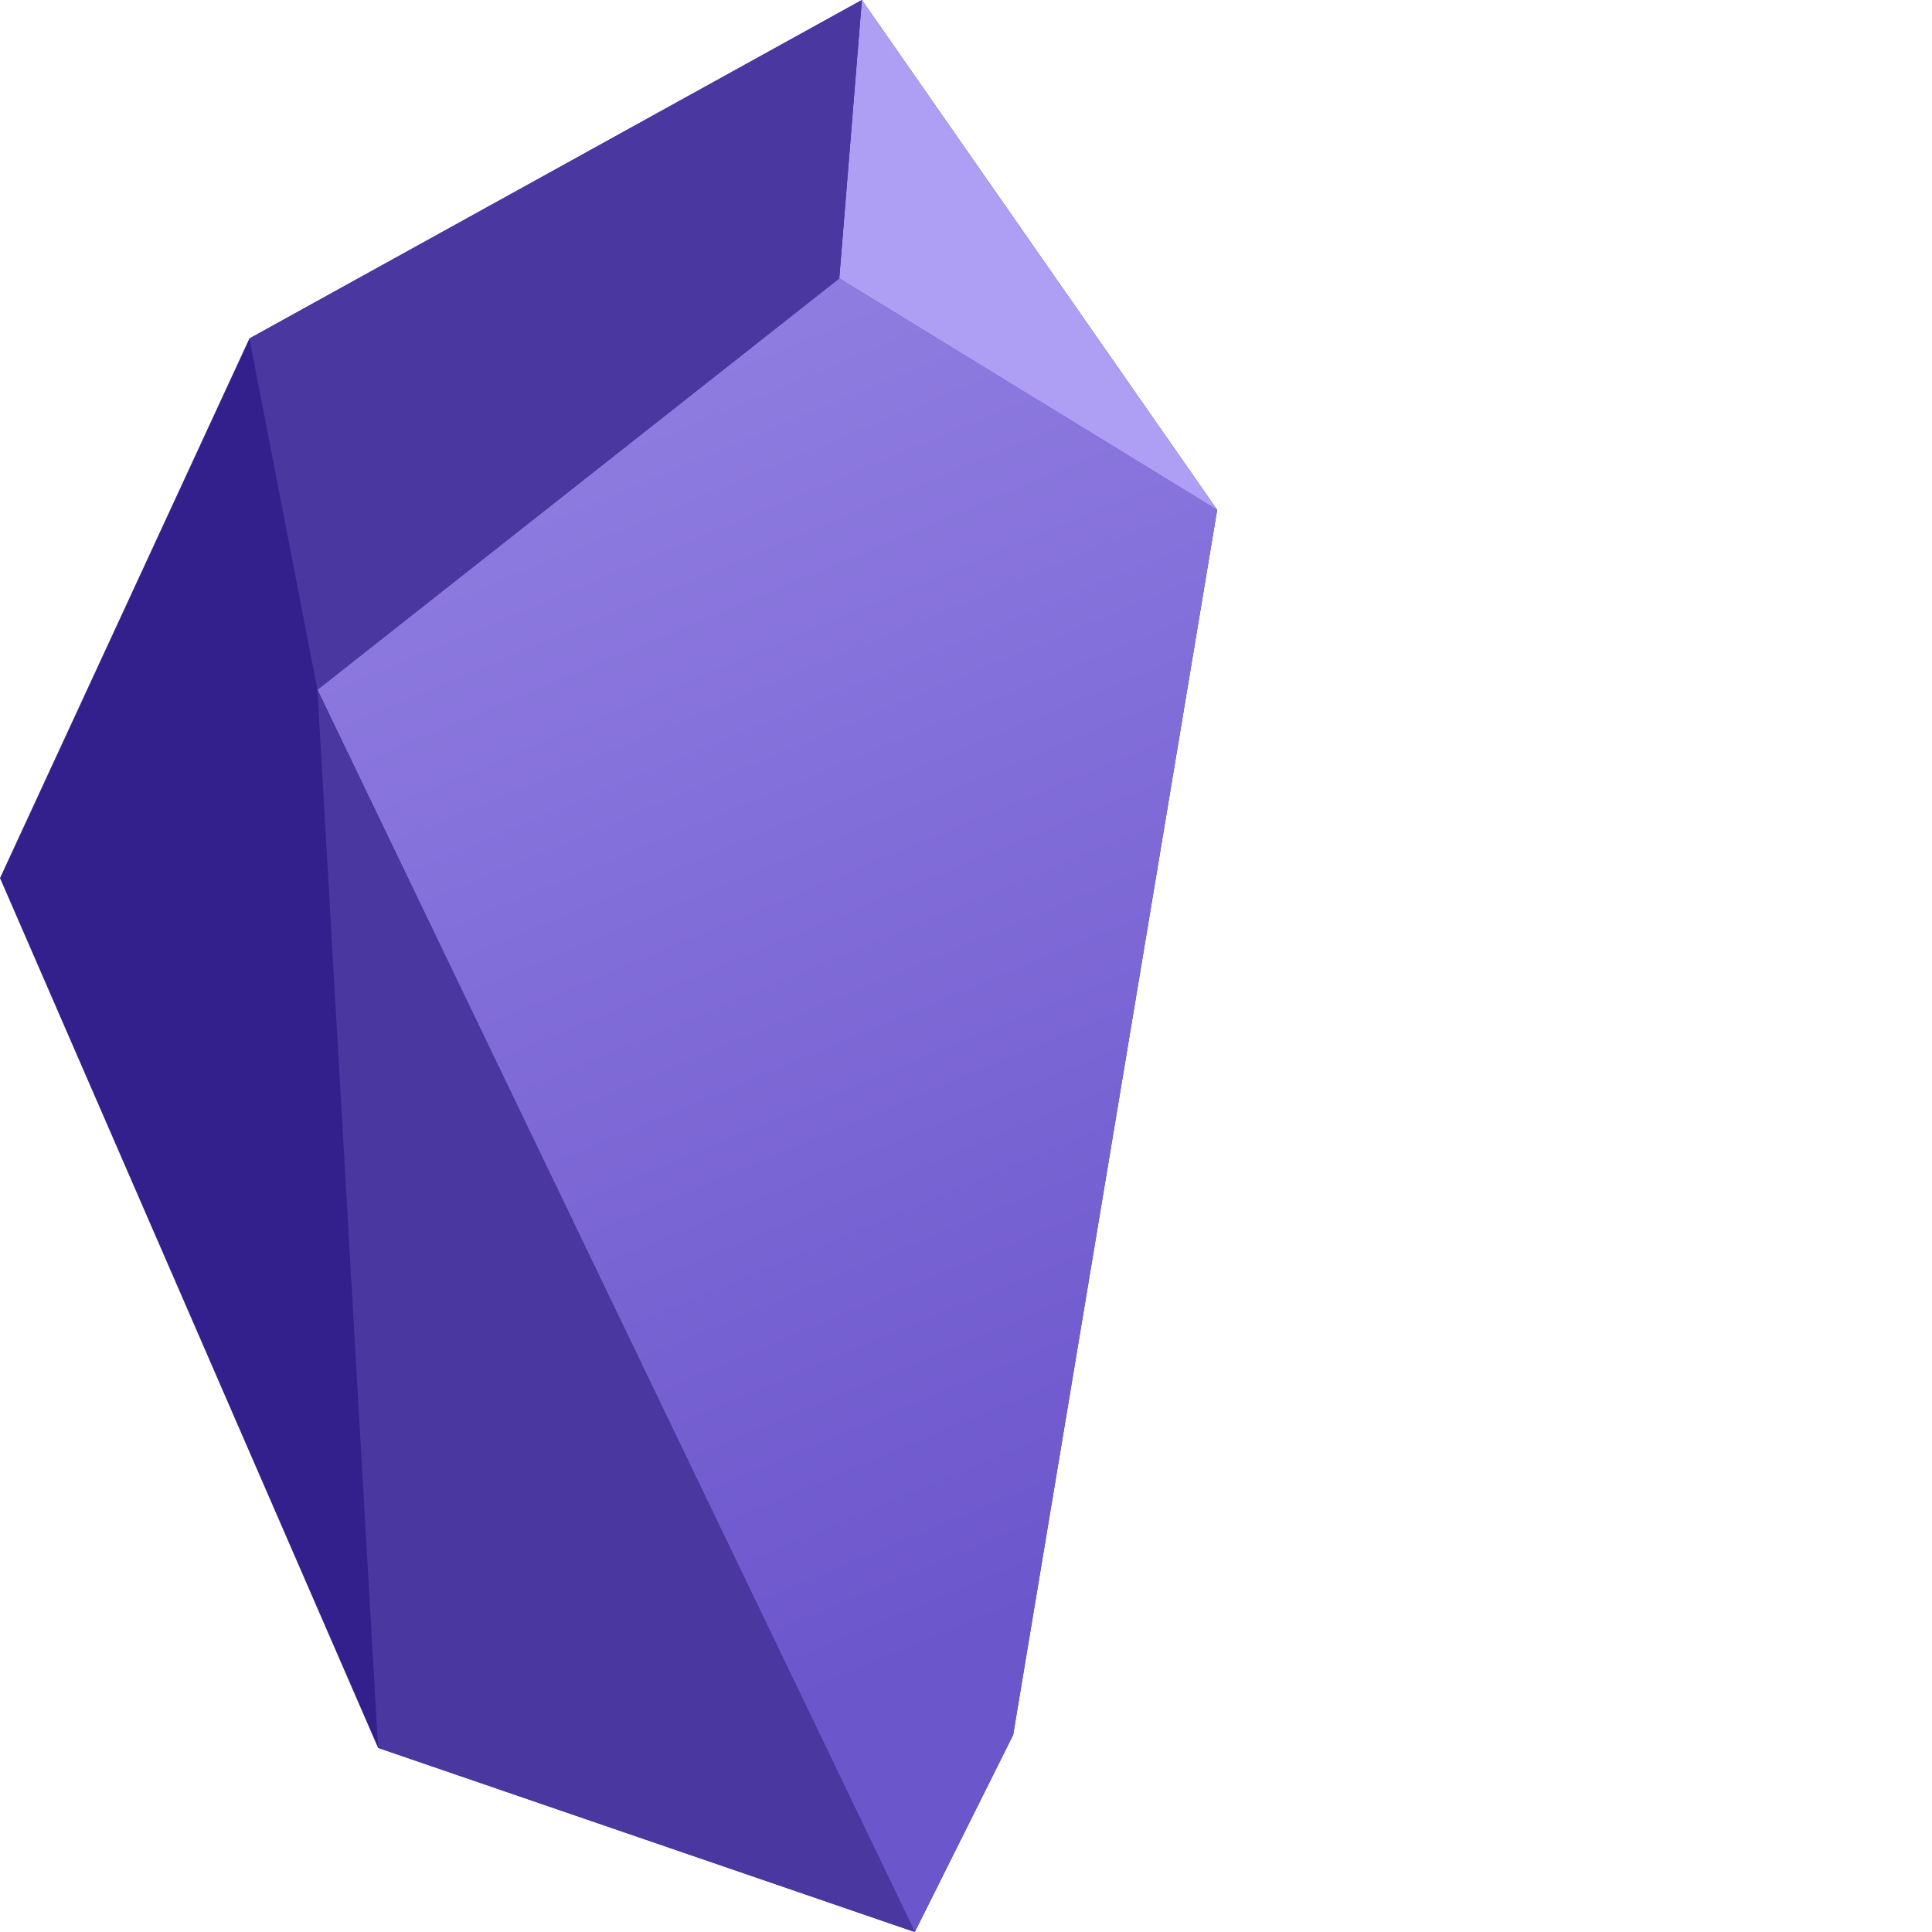
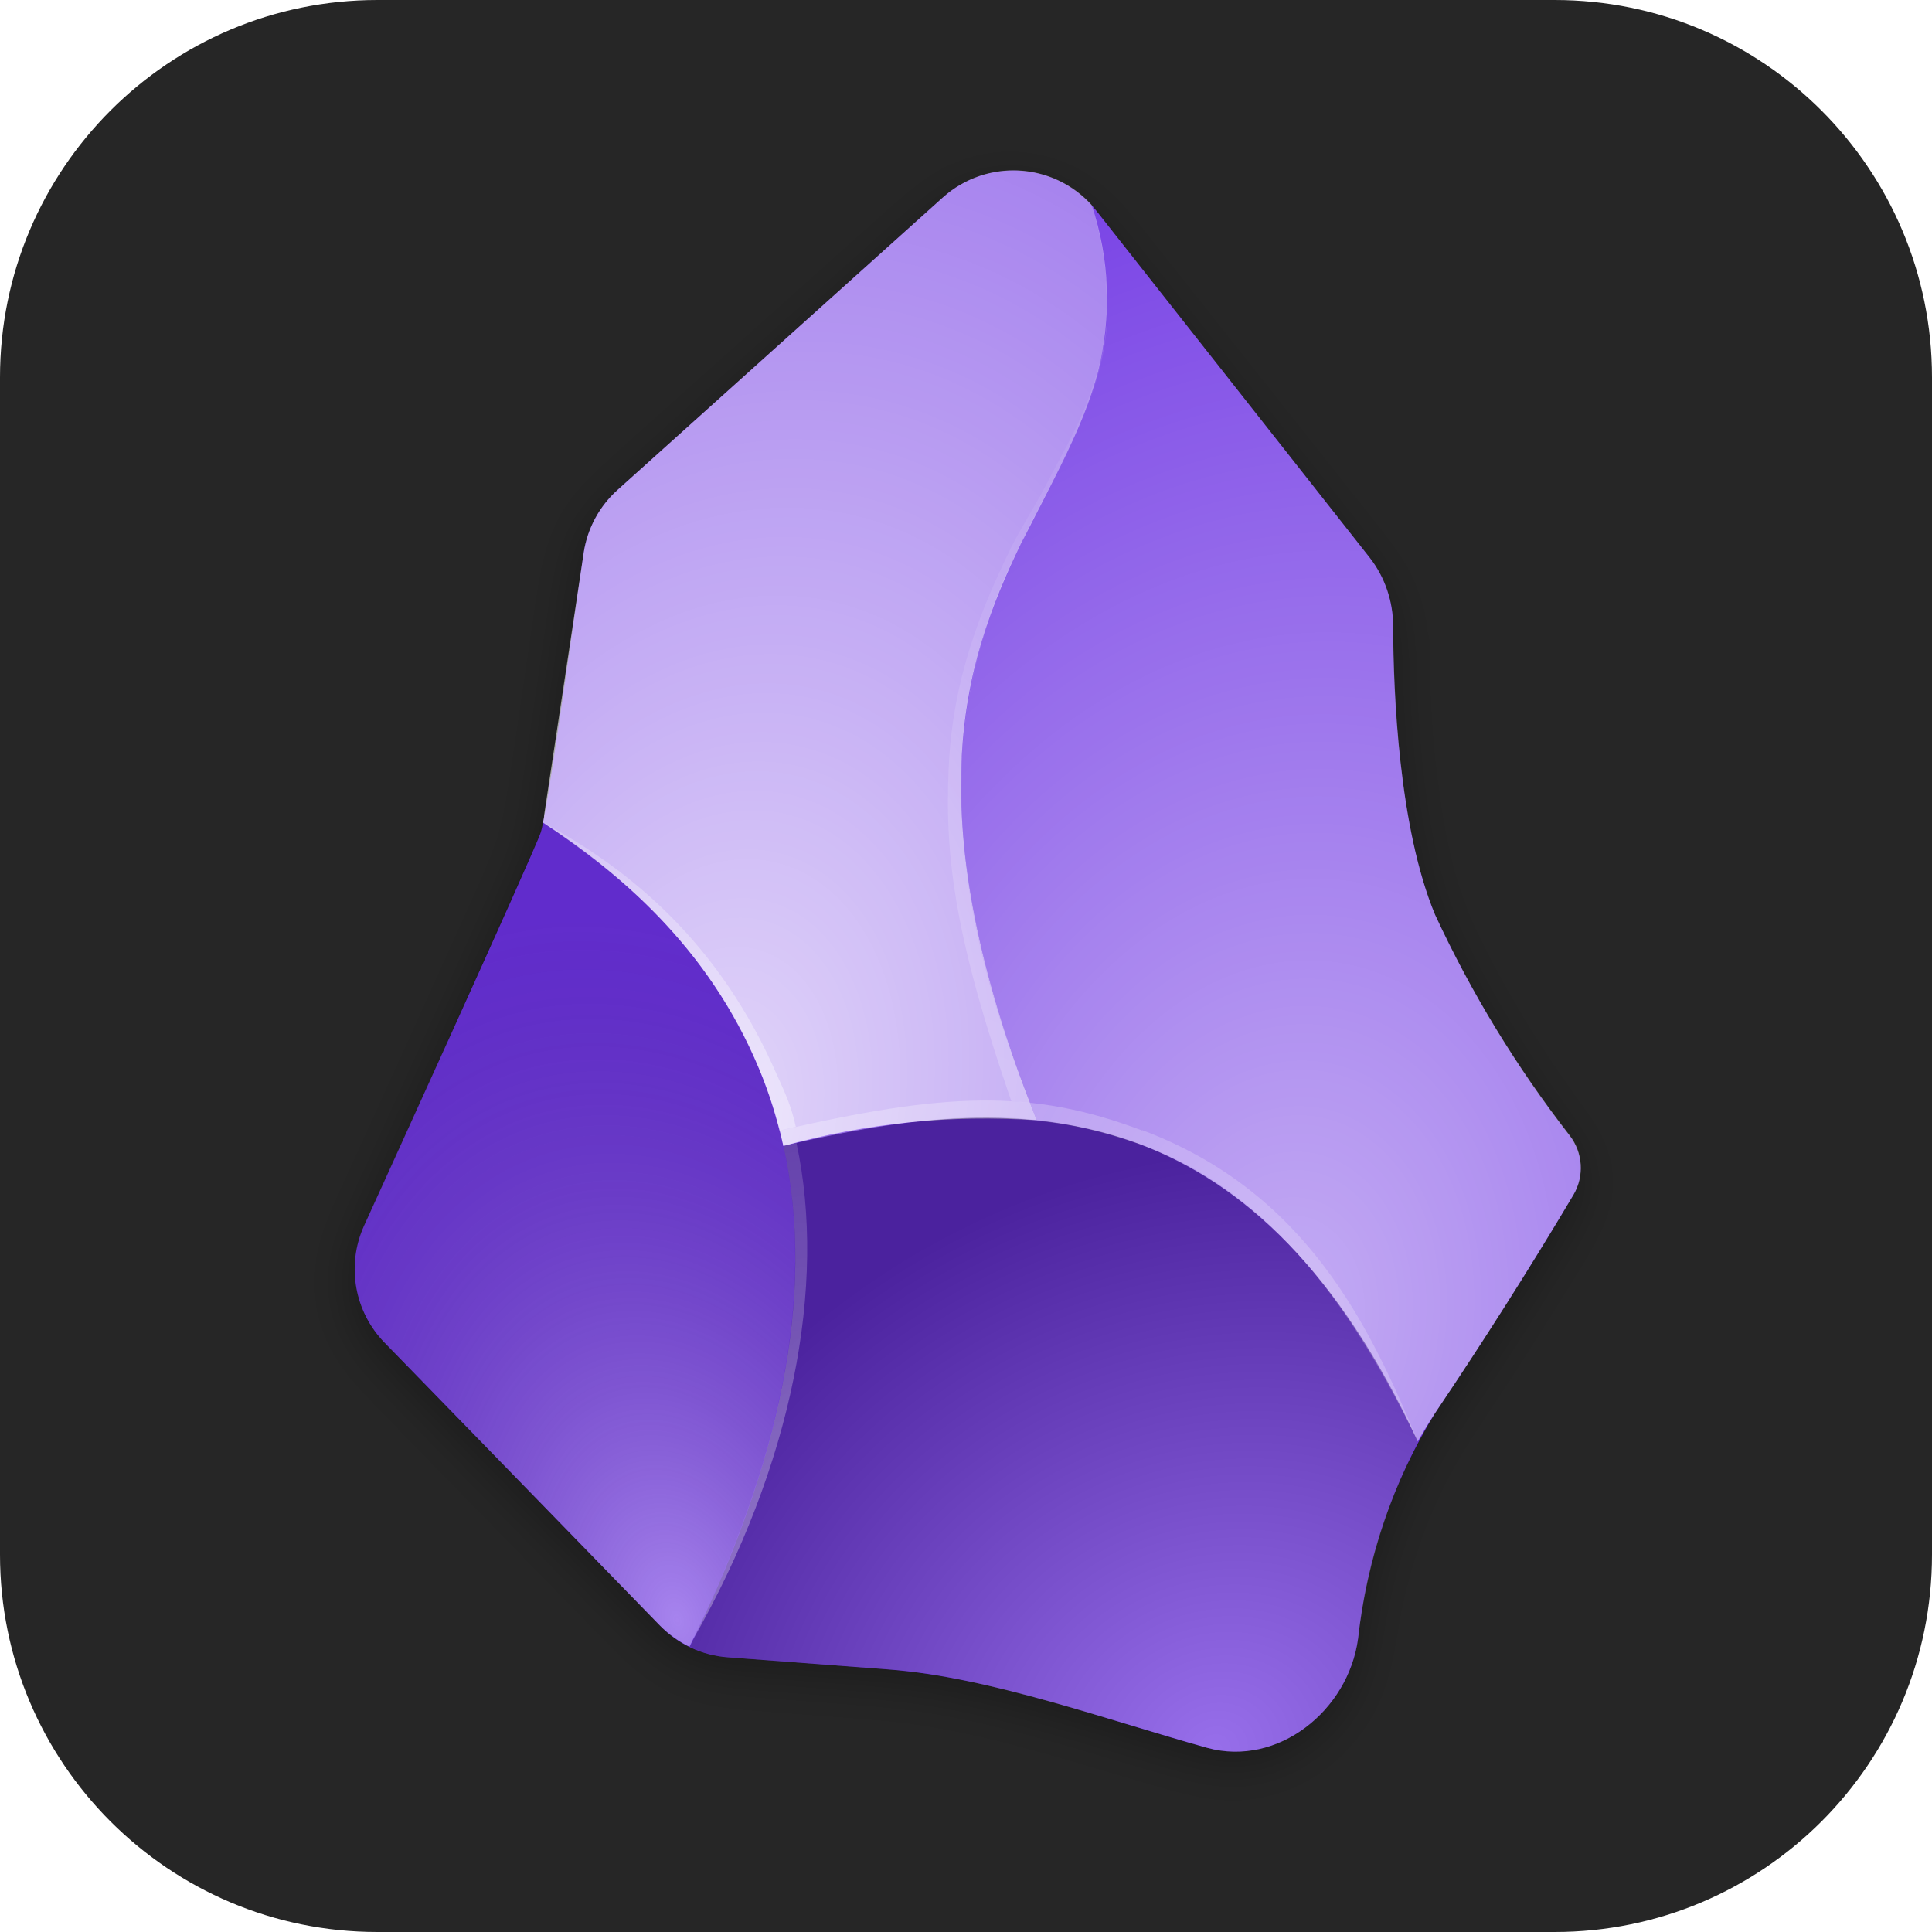
- <svg xmlns="http://www.w3.org/2000/svg" viewBox="0 0 100 100" width="30" height="30">
+ <svg xmlns="http://www.w3.org/2000/svg" id="custom-logo" width="512" height="512" viewBox="0 0 512 512" fill="none" style="height:100%;width:100%;">
  <defs>
-     <linearGradient id="a" x1="82.85" y1="30.41" x2="51.26" y2="105.9" gradientTransform="matrix(1, 0, 0, -1, -22.41, 110.97)" gradientUnits="userSpaceOnUse">
-       <stop offset="0" stop-color="#6c56cc" />
-       <stop offset="1" stop-color="#9785e5" />
-     </linearGradient>
+     <radialGradient id="b" cx="0" cy="0" r="1" gradientUnits="userSpaceOnUse" gradientTransform="matrix(-48 -185 123 -32 179 429.7)">
+       <stop stop-color="#fff" stop-opacity=".4" />
+       <stop offset="1" stop-opacity=".1" />
+     </radialGradient>
+     <radialGradient id="c" cx="0" cy="0" r="1" gradientUnits="userSpaceOnUse" gradientTransform="matrix(41 -310 229 30 341.6 351.3)">
+       <stop stop-color="#fff" stop-opacity=".6" />
+       <stop offset="1" stop-color="#fff" stop-opacity=".1" />
+     </radialGradient>
+     <radialGradient id="d" cx="0" cy="0" r="1" gradientUnits="userSpaceOnUse" gradientTransform="matrix(57 -261 178 39 190.5 296.3)">
+       <stop stop-color="#fff" stop-opacity=".8" />
+       <stop offset="1" stop-color="#fff" stop-opacity=".4" />
+     </radialGradient>
+     <radialGradient id="e" cx="0" cy="0" r="1" gradientUnits="userSpaceOnUse" gradientTransform="matrix(-79 -133 153 -90 321.4 464.2)">
+       <stop stop-color="#fff" stop-opacity=".3" />
+       <stop offset="1" stop-opacity=".3" />
+     </radialGradient>
+     <radialGradient id="f" cx="0" cy="0" r="1" gradientUnits="userSpaceOnUse" gradientTransform="matrix(-29 136 -92 -20 300.7 149.9)">
+       <stop stop-color="#fff" stop-opacity="0" />
+       <stop offset="1" stop-color="#fff" stop-opacity=".2" />
+     </radialGradient>
+     <radialGradient id="g" cx="0" cy="0" r="1" gradientUnits="userSpaceOnUse" gradientTransform="matrix(72 73 -155 153 137.8 225.2)">
+       <stop stop-color="#fff" stop-opacity=".2" />
+       <stop offset="1" stop-color="#fff" stop-opacity=".4" />
+     </radialGradient>
+     <radialGradient id="h" cx="0" cy="0" r="1" gradientUnits="userSpaceOnUse" gradientTransform="matrix(20 118 -251 43 215.1 273.7)">
+       <stop stop-color="#fff" stop-opacity=".1" />
+       <stop offset="1" stop-color="#fff" stop-opacity=".3" />
+     </radialGradient>
+     <radialGradient id="i" cx="0" cy="0" r="1" gradientUnits="userSpaceOnUse" gradientTransform="matrix(-162 -85 268 -510 374.4 371.7)">
+       <stop stop-color="#fff" stop-opacity=".2" />
+       <stop offset=".5" stop-color="#fff" stop-opacity=".2" />
+       <stop offset="1" stop-color="#fff" stop-opacity=".3" />
+     </radialGradient>
+     <filter id="a" x="80.1" y="37" width="351.1" height="443.2" filterUnits="userSpaceOnUse" color-interpolation-filters="sRGB">
+       <feFlood flood-opacity="0" result="BackgroundImageFix" />
+       <feBlend in="SourceGraphic" in2="BackgroundImageFix" result="shape" />
+       <feGaussianBlur stdDeviation="6.5" result="effect1_foregroundBlur_744_9191" />
+     </filter>
  </defs>
-   <polygon points="44.61 0 12.91 17.52 0 45.45 19.57 90.47 47.35 100 52.44 89.8 63 26.39 44.61 0" fill="#34208c" />
-   <polygon points="63 26.39 43.44 14.41 16.43 35.7 47.35 100 52.44 89.8 63 26.39" fill="url(#a)" />
-   <polygon points="63 26.39 63 26.39 44.61 0 43.44 14.41 63 26.39" fill="#af9ff4" />
-   <polygon points="43.44 14.41 44.61 0 12.91 17.52 16.43 35.7 43.44 14.41" fill="#4a37a0" />
-   <polygon points="16.43 35.7 19.57 90.47 47.35 100 16.43 35.7" fill="#4a37a0" />
+   <rect id="logo-bg" fill="#262626" width="512" height="512" rx="100" />
+   <g filter="url(#a)">
+     <path d="M359.2 437.5c-2.6 19-21.3 33.9-40 28.7-26.5-7.2-57.2-18.6-84.8-20.7l-42.4-3.2a28 28 0 0 1-18-8.3l-73-74.8a27.7 27.7 0 0 1-5.4-30.7s45-98.6 46.8-103.7c1.6-5.1 7.8-49.9 11.4-73.9a28 28 0 0 1 9-16.5L249 57.2a28 28 0 0 1 40.6 3.4l72.6 91.6a29.5 29.5 0 0 1 6.2 18.3c0 17.3 1.5 53 11.2 76a301.3 301.3 0 0 0 35.6 58.2 14 14 0 0 1 1 15.6c-6.3 10.7-18.9 31.3-36.6 57.6a142.2 142.2 0 0 0-20.5 59.6Z" fill="#000" fill-opacity=".3" />
+   </g>
+   <path id="arrow" d="M359.9 434.3c-2.6 19.1-21.3 34-40 28.9-26.4-7.3-57-18.7-84.7-20.8l-42.3-3.2a27.9 27.9 0 0 1-18-8.4l-73-75a27.9 27.9 0 0 1-5.4-31s45.1-99 46.8-104.2c1.7-5.1 7.8-50 11.4-74.2a28 28 0 0 1 9-16.6l86.2-77.5a28 28 0 0 1 40.6 3.5l72.5 92a29.7 29.7 0 0 1 6.2 18.3c0 17.4 1.5 53.2 11.1 76.3a303 303 0 0 0 35.6 58.5 14 14 0 0 1 1.1 15.7c-6.4 10.8-18.9 31.4-36.7 57.9a143.3 143.3 0 0 0-20.4 59.8Z" fill="#6C31E3" />
+   <path d="M182.7 436.4c33.9-68.7 33-118 18.5-153-13.2-32.4-37.9-52.8-57.3-65.5-.4 1.9-1 3.7-1.8 5.4L96.5 324.8a27.9 27.9 0 0 0 5.5 31l72.9 75c2.3 2.3 5 4.2 7.8 5.6Z" fill="url(#b)" />
+   <path d="M274.9 297c9.1.9 18 2.9 26.8 6.1 27.8 10.4 53.1 33.8 74 78.9 1.5-2.6 3-5.1 4.6-7.5a1222 1222 0 0 0 36.7-57.9 14 14 0 0 0-1-15.7 303 303 0 0 1-35.7-58.5c-9.6-23-11-58.9-11.1-76.3 0-6.6-2.1-13.1-6.2-18.3l-72.5-92-1.2-1.5c5.3 17.5 5 31.5 1.7 44.2-3 11.8-8.6 22.5-14.5 33.8-2 3.8-4 7.7-5.9 11.7a140 140 0 0 0-15.8 58c-1 24.2 3.9 54.5 20 95Z" fill="url(#c)" />
+   <path d="M274.8 297c-16.1-40.5-21-70.8-20-95 1-24 8-42 15.8-58l6-11.7c5.8-11.3 11.3-22 14.4-33.8a78.5 78.5 0 0 0-1.7-44.2 28 28 0 0 0-39.4-2l-86.2 77.5a28 28 0 0 0-9 16.6L144.2 216c0 .7-.2 1.3-.3 2 19.4 12.6 44 33 57.3 65.3 2.6 6.4 4.8 13.1 6.4 20.4a200 200 0 0 1 67.2-6.8Z" fill="url(#d)" />
+   <path d="M320 463.2c18.6 5.1 37.3-9.8 39.9-29a153 153 0 0 1 15.9-52.2c-21-45.1-46.3-68.5-74-78.9-29.5-11-61.6-7.3-94.2.6 7.3 33.1 3 76.4-24.8 132.7 3.1 1.6 6.6 2.5 10.1 2.8l43.9 3.3c23.8 1.7 59.3 14 83.2 20.7Z" fill="url(#e)" />
+   <path fill-rule="evenodd" clip-rule="evenodd" d="M255 200.5c-1.1 24 1.9 51.4 18 91.8l-5-.5c-14.5-42.1-17.7-63.7-16.6-88 1-24.3 8.9-43 16.7-59 2-4 6.6-11.5 8.6-15.3 5.8-11.3 9.7-17.2 13-27.5 4.8-14.4 3.8-21.2 3.2-28 3.7 24.5-10.4 45.8-21 67.5a145 145 0 0 0-17 59Z" fill="url(#f)" />
+   <path fill-rule="evenodd" clip-rule="evenodd" d="M206 285.1c2 4.4 3.7 8 4.9 13.5l-4.3 1c-1.7-6.4-3-11-5.5-16.5-14.6-34.3-38-52-57-65 23 12.4 46.7 31.9 61.9 67Z" fill="url(#g)" />
+   <path fill-rule="evenodd" clip-rule="evenodd" d="M211.1 303c8 37.5-1 85.2-27.5 131.6 22.2-46 33-90.1 24-131l3.5-.7Z" fill="url(#h)" />
+   <path fill-rule="evenodd" clip-rule="evenodd" d="M302.7 299.5c43.5 16.3 60.3 52 72.8 81.9-15.5-31.2-37-65.7-74.4-78.5-28.4-9.8-52.4-8.6-93.5.7l-.9-4c43.6-10 66.4-11.2 96 0Z" fill="url(#i)" />
</svg>
